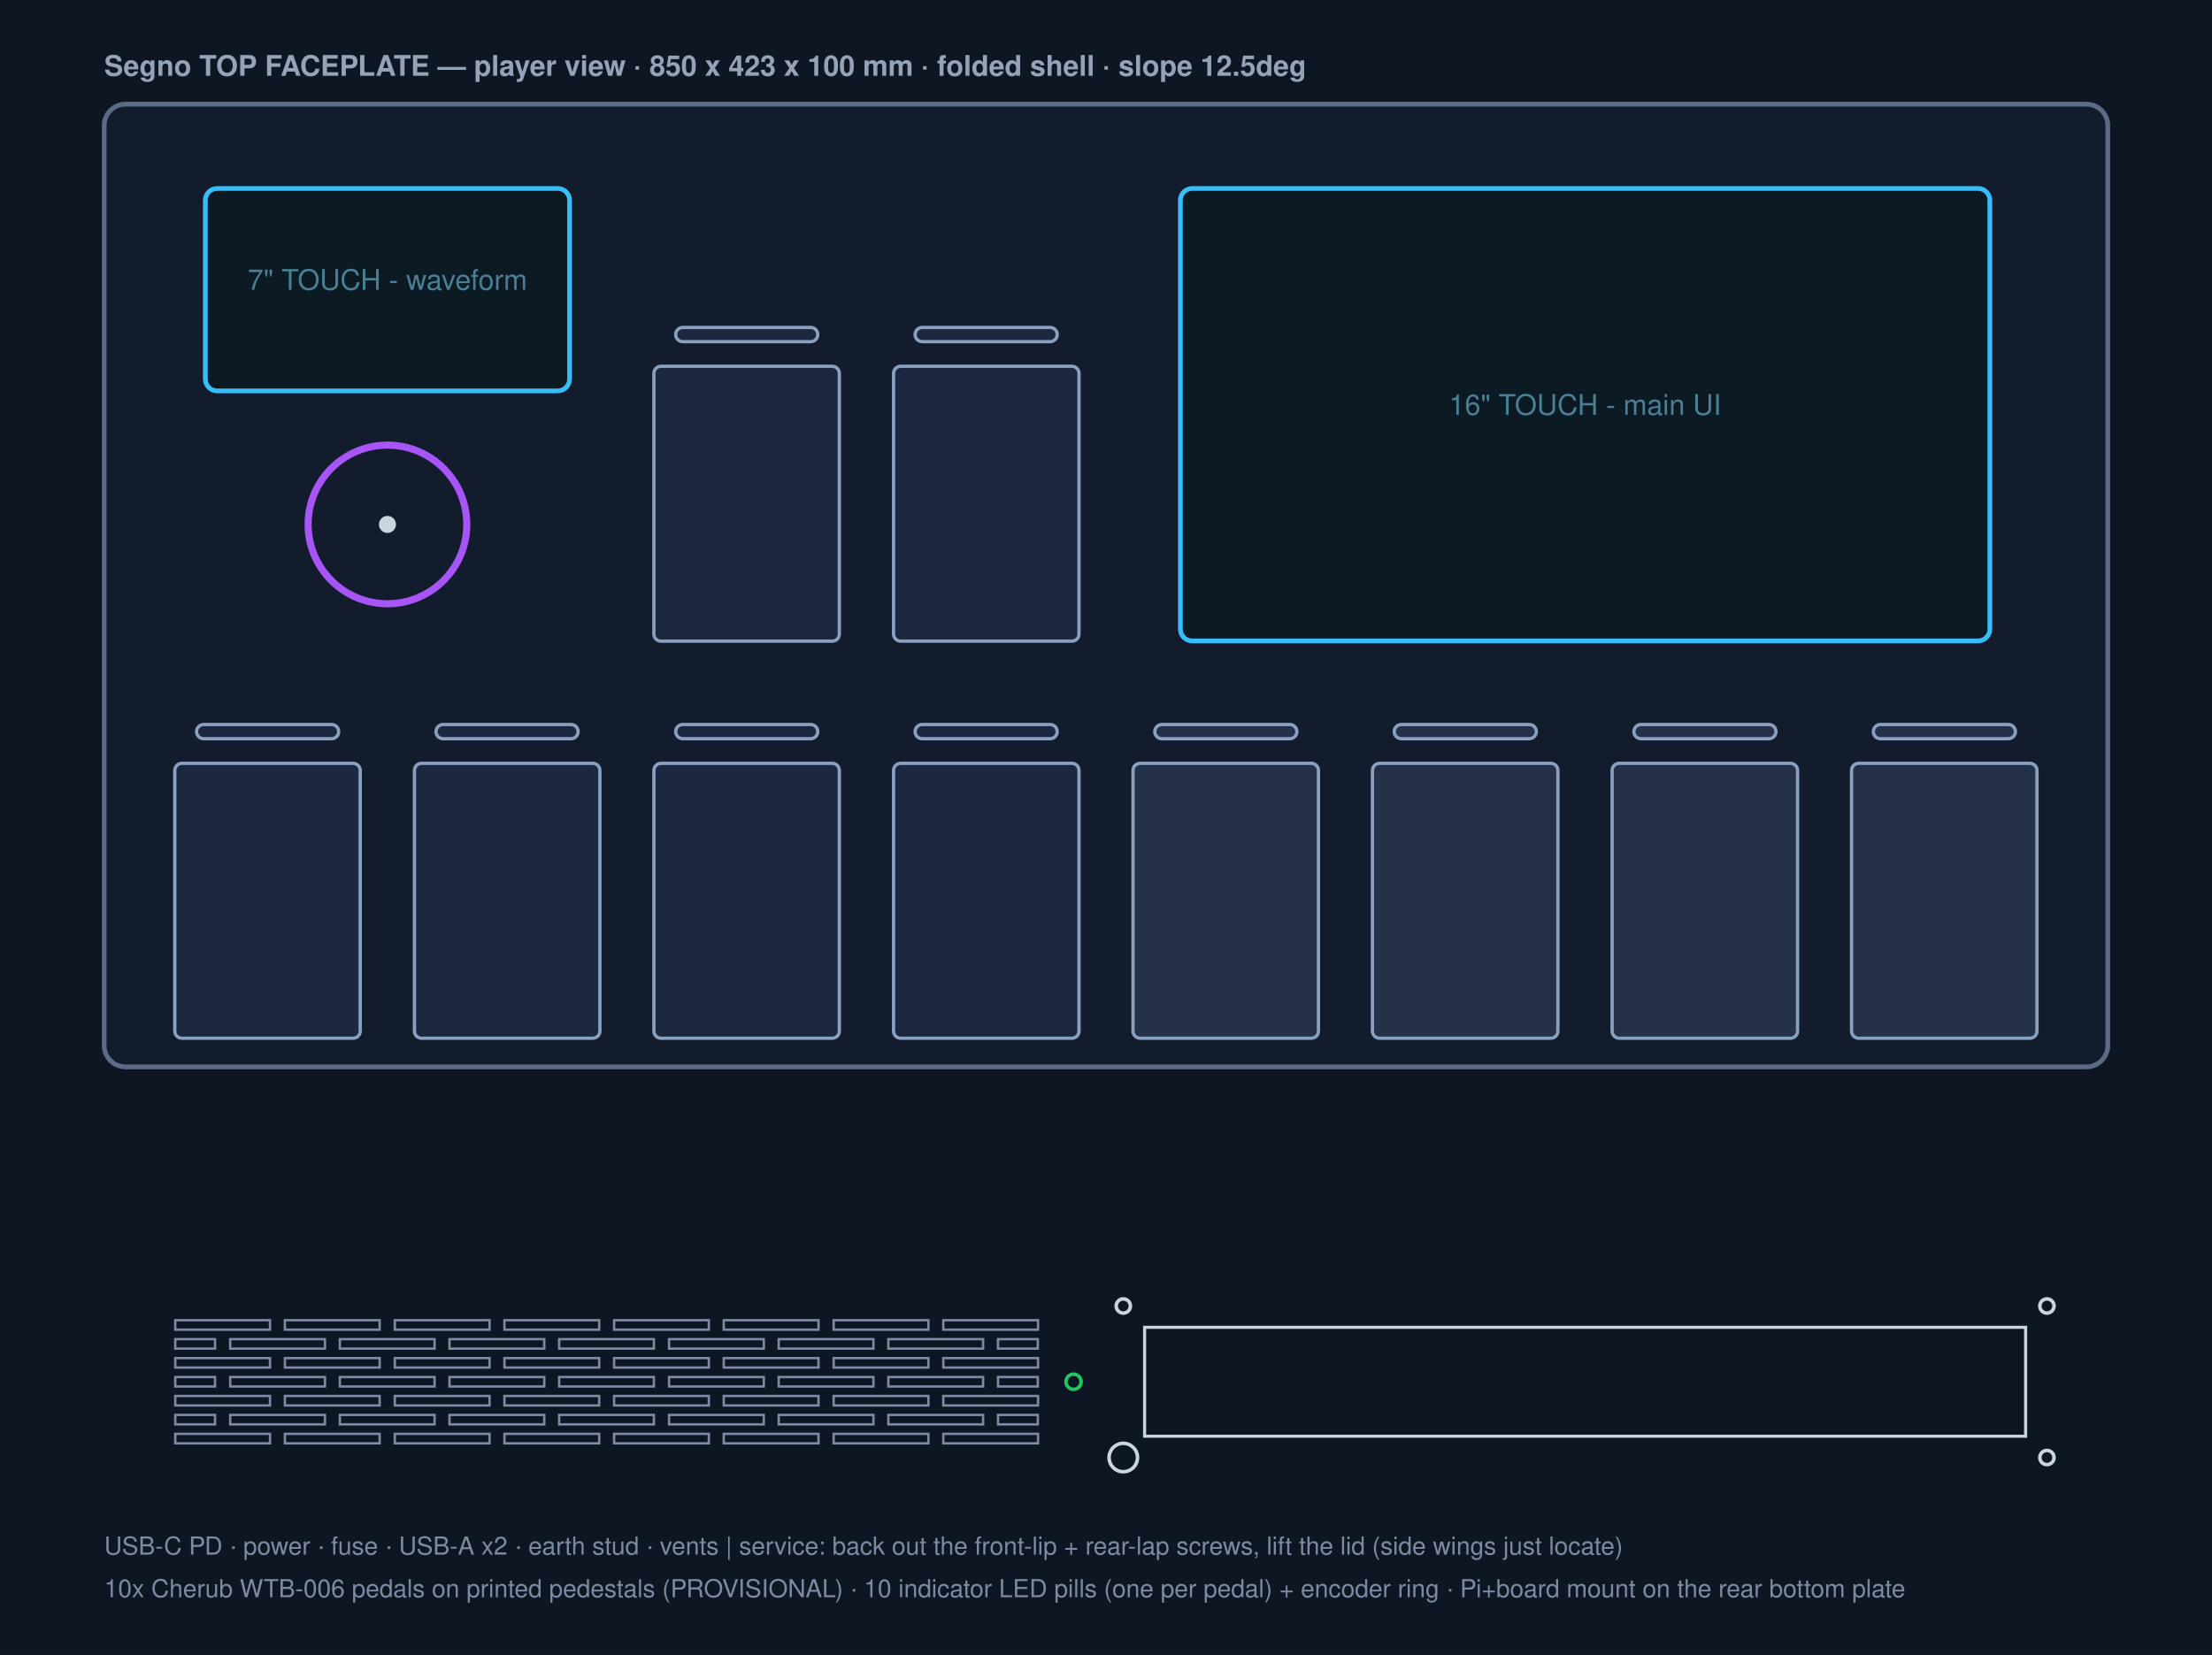
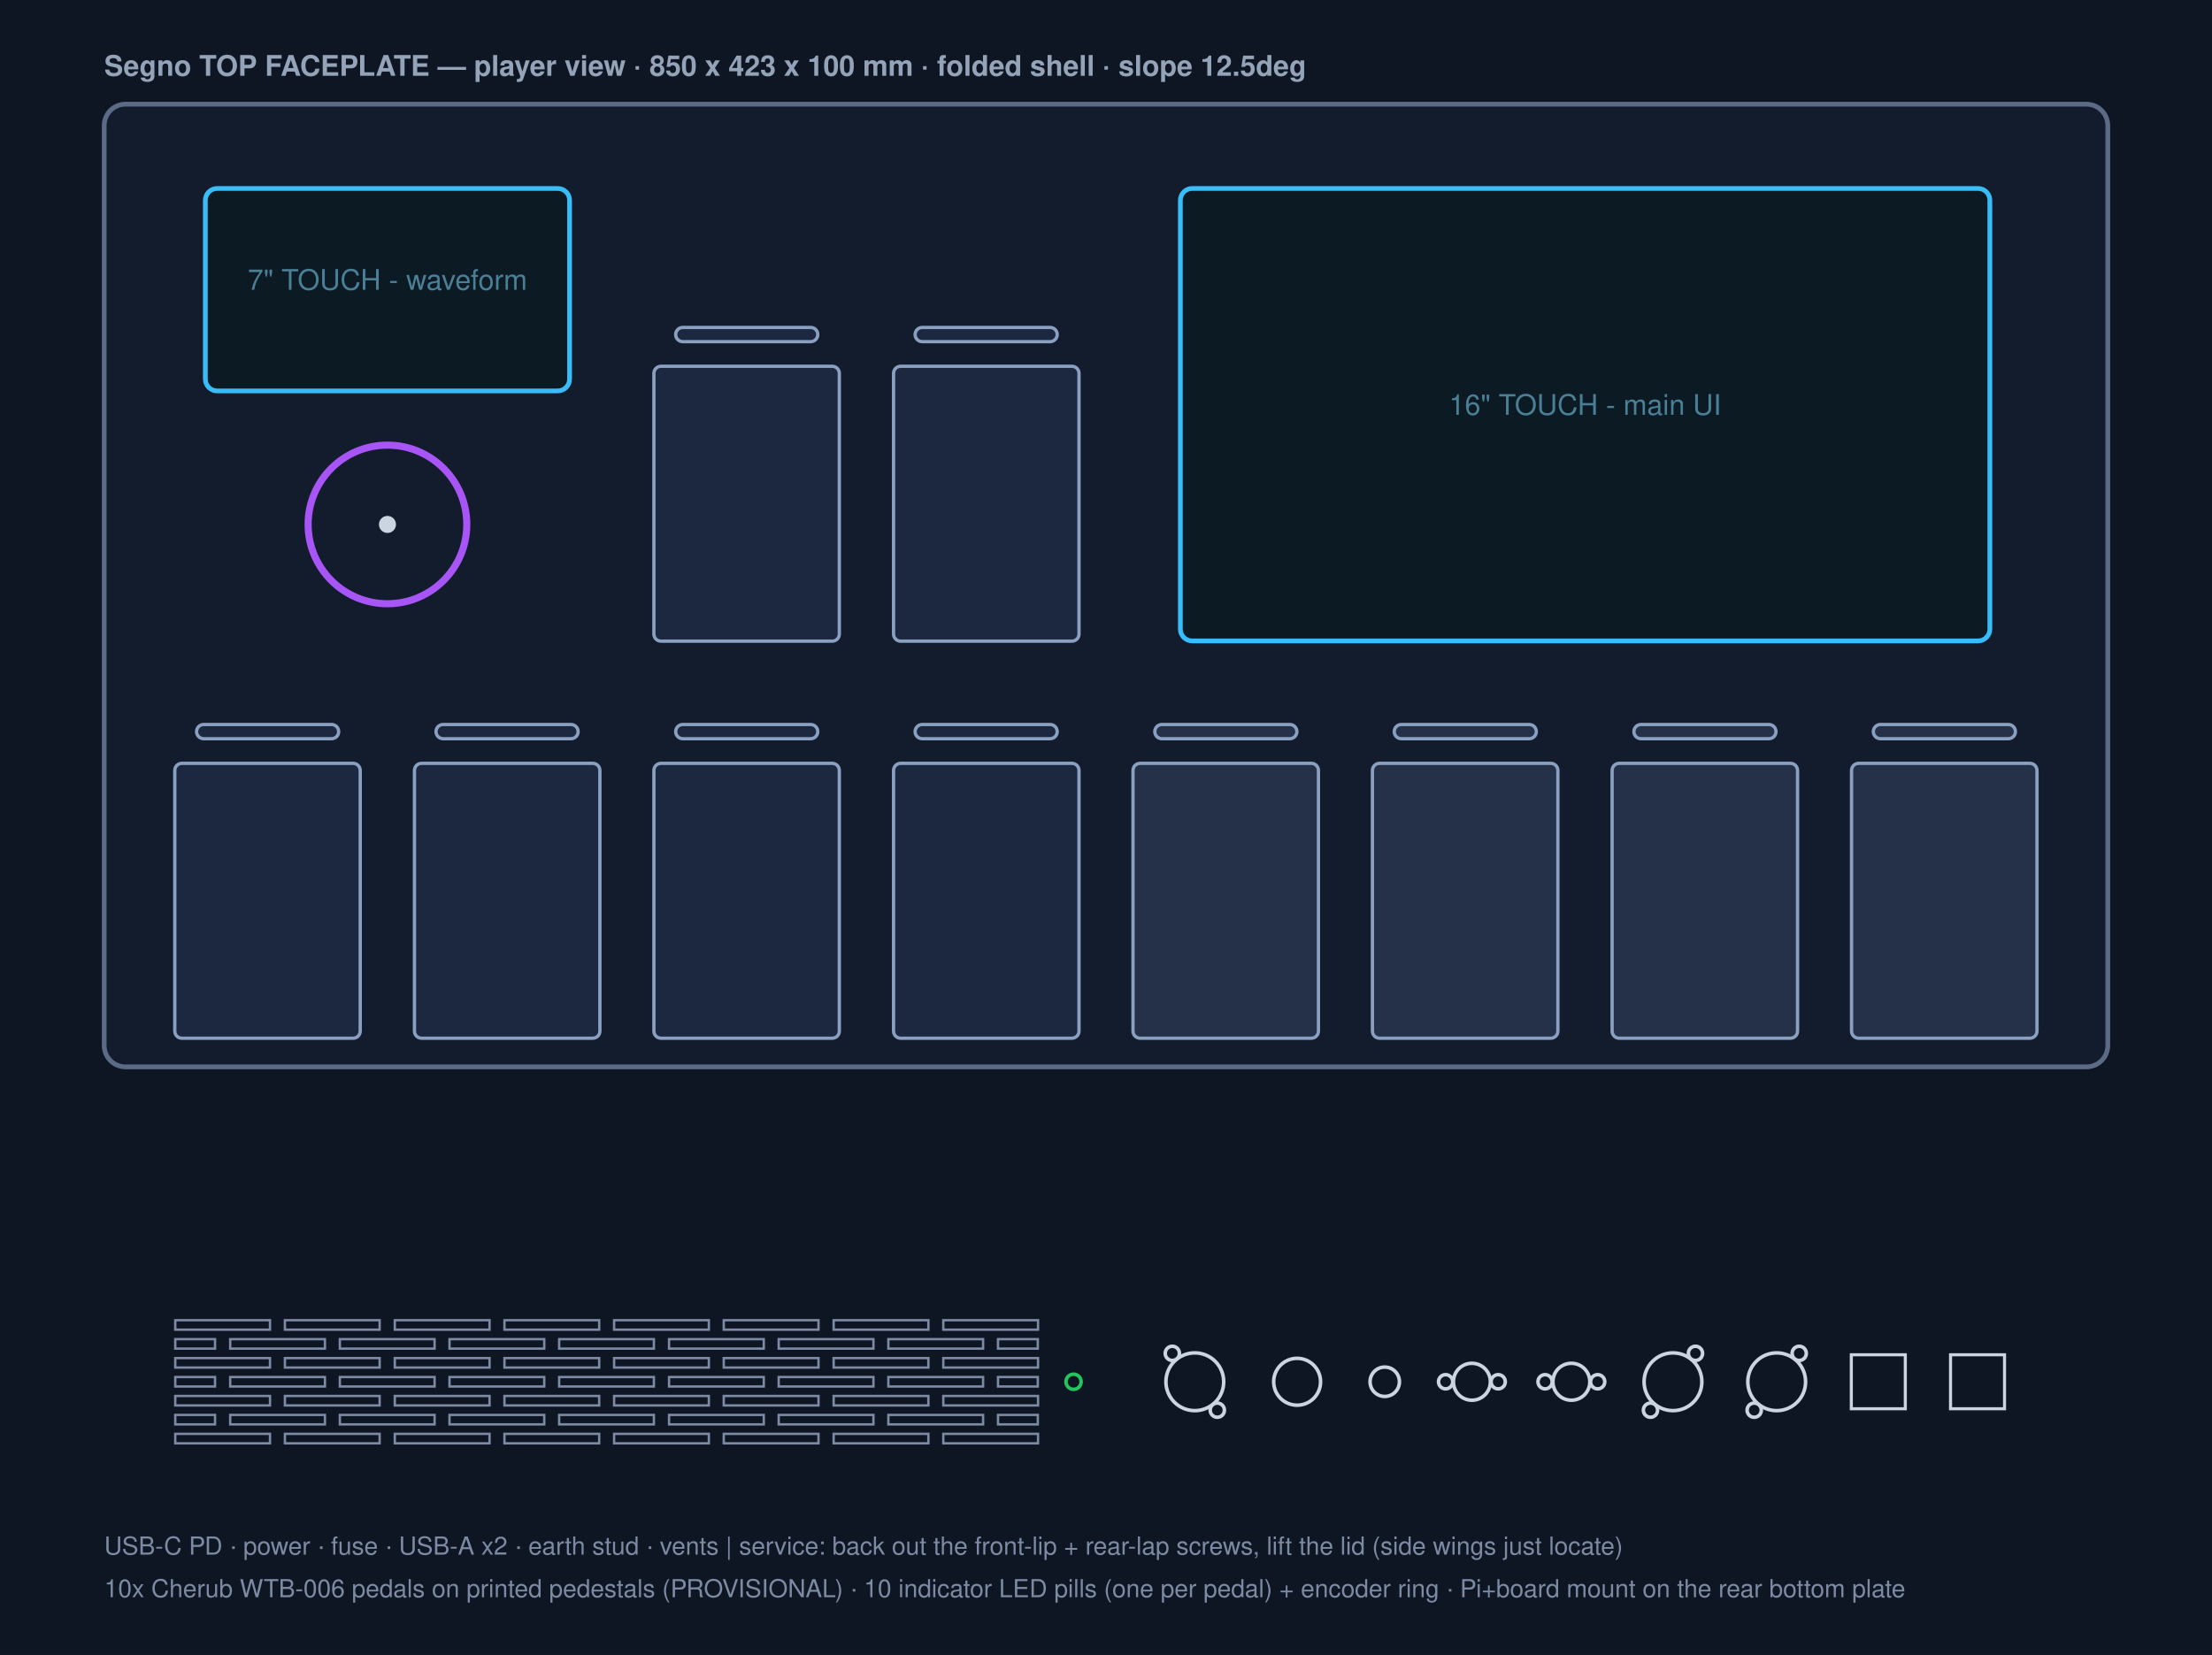
<svg xmlns="http://www.w3.org/2000/svg" viewBox="0 0 934 699" font-family="Helvetica,Arial,sans-serif">
  <rect width="934" height="699" fill="#0f1623" />
  <text x="44" y="32" fill="#94a3b8" font-size="12" font-weight="600">Segno TOP FACEPLATE — player view · 850 x 423 x 100 mm · folded shell · slope 12.5deg</text>
  <rect x="44" y="44" width="846.0" height="406.6" rx="9" fill="#131c2c" stroke="#5b6b86" stroke-width="2" />
  <rect x="73.8" y="322.4" width="78.3" height="116.1" rx="3" fill="#1c2740" stroke="#8aa0c0" stroke-width="1.4" />
  <rect x="175.0" y="322.4" width="78.3" height="116.1" rx="3" fill="#1c2740" stroke="#8aa0c0" stroke-width="1.4" />
  <rect x="276.1" y="322.4" width="78.3" height="116.1" rx="3" fill="#1c2740" stroke="#8aa0c0" stroke-width="1.4" />
  <rect x="377.3" y="322.4" width="78.3" height="116.1" rx="3" fill="#1c2740" stroke="#8aa0c0" stroke-width="1.4" />
  <rect x="478.4" y="322.4" width="78.3" height="116.1" rx="3" fill="#243149" stroke="#8aa0c0" stroke-width="1.4" />
  <rect x="579.5" y="322.4" width="78.3" height="116.1" rx="3" fill="#243149" stroke="#8aa0c0" stroke-width="1.4" />
  <rect x="680.7" y="322.4" width="78.3" height="116.1" rx="3" fill="#243149" stroke="#8aa0c0" stroke-width="1.4" />
  <rect x="781.8" y="322.4" width="78.3" height="116.1" rx="3" fill="#243149" stroke="#8aa0c0" stroke-width="1.4" />
  <rect x="276.1" y="154.7" width="78.3" height="116.1" rx="3" fill="#1c2740" stroke="#8aa0c0" stroke-width="1.4" />
  <rect x="377.3" y="154.7" width="78.3" height="116.1" rx="3" fill="#1c2740" stroke="#8aa0c0" stroke-width="1.4" />
  <rect x="83.0" y="306.0" width="60.0" height="6.0" rx="3" fill="#1c2740" stroke="#8aa0c0" stroke-width="1.4" />
  <rect x="184.1" y="306.0" width="60.0" height="6.0" rx="3" fill="#1c2740" stroke="#8aa0c0" stroke-width="1.4" />
  <rect x="285.3" y="306.0" width="60.0" height="6.0" rx="3" fill="#1c2740" stroke="#8aa0c0" stroke-width="1.4" />
  <rect x="386.4" y="306.0" width="60.0" height="6.0" rx="3" fill="#1c2740" stroke="#8aa0c0" stroke-width="1.4" />
  <rect x="487.6" y="306.0" width="60.0" height="6.0" rx="3" fill="#243149" stroke="#8aa0c0" stroke-width="1.4" />
  <rect x="588.7" y="306.0" width="60.0" height="6.0" rx="3" fill="#243149" stroke="#8aa0c0" stroke-width="1.4" />
  <rect x="689.9" y="306.0" width="60.0" height="6.0" rx="3" fill="#243149" stroke="#8aa0c0" stroke-width="1.4" />
  <rect x="791.0" y="306.0" width="60.0" height="6.0" rx="3" fill="#243149" stroke="#8aa0c0" stroke-width="1.4" />
  <rect x="285.3" y="138.3" width="60.0" height="6.0" rx="3" fill="#1c2740" stroke="#8aa0c0" stroke-width="1.4" />
  <rect x="386.4" y="138.3" width="60.0" height="6.0" rx="3" fill="#1c2740" stroke="#8aa0c0" stroke-width="1.4" />
  <rect x="86.7" y="79.6" width="153.8" height="85.5" rx="5" fill="#0c1a24" stroke="#38bdf8" stroke-width="2" />
  <text x="163.6" y="122.4" fill="#4a7f96" font-size="12" text-anchor="middle">7" TOUCH - waveform</text>
  <rect x="498.4" y="79.6" width="341.8" height="191.1" rx="5" fill="#0c1a24" stroke="#38bdf8" stroke-width="2" />
  <text x="669.3" y="175.2" fill="#4a7f96" font-size="12" text-anchor="middle">16" TOUCH - main UI</text>
  <circle cx="163.6" cy="221.5" r="33.5" fill="none" stroke="#a855f7" stroke-width="3" />
  <circle cx="163.6" cy="221.5" r="3.6" fill="#cbd5e1" />
-   <rect x="483.3" y="560.6" width="372.0" height="46.0" fill="#0f1623" stroke="#cbd5e1" stroke-width="1.3" />
-   <circle cx="474.3" cy="615.6" r="3.0" fill="#0f1623" stroke="#cbd5e1" stroke-width="1.5" />
-   <circle cx="474.3" cy="615.6" r="6.0" fill="#0f1623" stroke="#cbd5e1" stroke-width="1.5" />
-   <circle cx="474.3" cy="551.6" r="3.0" fill="#0f1623" stroke="#cbd5e1" stroke-width="1.5" />
-   <circle cx="864.3" cy="615.6" r="3.0" fill="#0f1623" stroke="#cbd5e1" stroke-width="1.5" />
-   <circle cx="864.3" cy="551.6" r="3.0" fill="#0f1623" stroke="#cbd5e1" stroke-width="1.5" />
+   <circle cx="547.7" cy="583.6" r="9.9" fill="#0f1623" stroke="#cbd5e1" stroke-width="1.5" />
+   <circle cx="584.7" cy="583.6" r="6.2" fill="#0f1623" stroke="#cbd5e1" stroke-width="1.5" />
+   <circle cx="621.5" cy="583.6" r="7.8" fill="#0f1623" stroke="#cbd5e1" stroke-width="1.5" />
+   <circle cx="610.4" cy="583.6" r="3.0" fill="#0f1623" stroke="#cbd5e1" stroke-width="1.5" />
+   <circle cx="632.6" cy="583.6" r="3.0" fill="#0f1623" stroke="#cbd5e1" stroke-width="1.5" />
+   <circle cx="663.5" cy="583.6" r="7.8" fill="#0f1623" stroke="#cbd5e1" stroke-width="1.5" />
+   <circle cx="652.4" cy="583.6" r="3.0" fill="#0f1623" stroke="#cbd5e1" stroke-width="1.5" />
+   <circle cx="674.6" cy="583.6" r="3.0" fill="#0f1623" stroke="#cbd5e1" stroke-width="1.5" />
+   <circle cx="504.5" cy="583.6" r="12.2" fill="#0f1623" stroke="#cbd5e1" stroke-width="1.5" />
+   <circle cx="495.0" cy="571.6" r="3.0" fill="#0f1623" stroke="#cbd5e1" stroke-width="1.5" />
+   <circle cx="514.0" cy="595.6" r="3.0" fill="#0f1623" stroke="#cbd5e1" stroke-width="1.5" />
+   <circle cx="706.4" cy="583.6" r="12.2" fill="#0f1623" stroke="#cbd5e1" stroke-width="1.5" />
+   <circle cx="696.9" cy="595.6" r="3.0" fill="#0f1623" stroke="#cbd5e1" stroke-width="1.5" />
+   <circle cx="715.9" cy="571.6" r="3.0" fill="#0f1623" stroke="#cbd5e1" stroke-width="1.5" />
+   <circle cx="750.2" cy="583.6" r="12.2" fill="#0f1623" stroke="#cbd5e1" stroke-width="1.5" />
+   <circle cx="740.7" cy="595.6" r="3.0" fill="#0f1623" stroke="#cbd5e1" stroke-width="1.5" />
+   <circle cx="759.7" cy="571.6" r="3.0" fill="#0f1623" stroke="#cbd5e1" stroke-width="1.5" />
+   <rect x="781.7" y="572.2" width="22.8" height="22.8" fill="#0f1623" stroke="#cbd5e1" stroke-width="1.3" />
+   <rect x="823.6" y="572.2" width="22.8" height="22.8" fill="#0f1623" stroke="#cbd5e1" stroke-width="1.3" />
  <circle cx="453.3" cy="583.6" r="3.2" fill="#0f1623" stroke="#22c55e" stroke-width="1.5" />
  <rect x="74.0" y="605.6" width="40.0" height="4.0" fill="none" stroke="#7c8aa3" stroke-width="1" />
  <rect x="120.3" y="605.6" width="40.0" height="4.0" fill="none" stroke="#7c8aa3" stroke-width="1" />
  <rect x="166.7" y="605.6" width="40.0" height="4.0" fill="none" stroke="#7c8aa3" stroke-width="1" />
  <rect x="213.0" y="605.6" width="40.0" height="4.0" fill="none" stroke="#7c8aa3" stroke-width="1" />
  <rect x="259.3" y="605.6" width="40.0" height="4.0" fill="none" stroke="#7c8aa3" stroke-width="1" />
  <rect x="305.6" y="605.6" width="40.0" height="4.0" fill="none" stroke="#7c8aa3" stroke-width="1" />
  <rect x="352.0" y="605.6" width="40.0" height="4.0" fill="none" stroke="#7c8aa3" stroke-width="1" />
  <rect x="398.3" y="605.6" width="40.0" height="4.0" fill="none" stroke="#7c8aa3" stroke-width="1" />
  <rect x="74.0" y="597.6" width="16.8" height="4.0" fill="none" stroke="#7c8aa3" stroke-width="1" />
  <rect x="97.2" y="597.6" width="40.0" height="4.0" fill="none" stroke="#7c8aa3" stroke-width="1" />
  <rect x="143.5" y="597.6" width="40.0" height="4.0" fill="none" stroke="#7c8aa3" stroke-width="1" />
  <rect x="189.8" y="597.6" width="40.0" height="4.0" fill="none" stroke="#7c8aa3" stroke-width="1" />
  <rect x="236.1" y="597.6" width="40.0" height="4.0" fill="none" stroke="#7c8aa3" stroke-width="1" />
  <rect x="282.5" y="597.6" width="40.0" height="4.0" fill="none" stroke="#7c8aa3" stroke-width="1" />
  <rect x="328.8" y="597.6" width="40.0" height="4.0" fill="none" stroke="#7c8aa3" stroke-width="1" />
  <rect x="375.1" y="597.6" width="40.0" height="4.0" fill="none" stroke="#7c8aa3" stroke-width="1" />
  <rect x="421.4" y="597.6" width="16.8" height="4.0" fill="none" stroke="#7c8aa3" stroke-width="1" />
  <rect x="74.0" y="589.6" width="40.0" height="4.0" fill="none" stroke="#7c8aa3" stroke-width="1" />
  <rect x="120.3" y="589.6" width="40.0" height="4.0" fill="none" stroke="#7c8aa3" stroke-width="1" />
  <rect x="166.7" y="589.6" width="40.0" height="4.0" fill="none" stroke="#7c8aa3" stroke-width="1" />
  <rect x="213.0" y="589.6" width="40.0" height="4.0" fill="none" stroke="#7c8aa3" stroke-width="1" />
  <rect x="259.3" y="589.6" width="40.0" height="4.0" fill="none" stroke="#7c8aa3" stroke-width="1" />
  <rect x="305.6" y="589.6" width="40.0" height="4.0" fill="none" stroke="#7c8aa3" stroke-width="1" />
  <rect x="352.0" y="589.6" width="40.0" height="4.0" fill="none" stroke="#7c8aa3" stroke-width="1" />
  <rect x="398.3" y="589.6" width="40.0" height="4.0" fill="none" stroke="#7c8aa3" stroke-width="1" />
  <rect x="74.0" y="581.6" width="16.8" height="4.0" fill="none" stroke="#7c8aa3" stroke-width="1" />
  <rect x="97.2" y="581.6" width="40.0" height="4.0" fill="none" stroke="#7c8aa3" stroke-width="1" />
  <rect x="143.5" y="581.6" width="40.0" height="4.0" fill="none" stroke="#7c8aa3" stroke-width="1" />
  <rect x="189.8" y="581.6" width="40.0" height="4.0" fill="none" stroke="#7c8aa3" stroke-width="1" />
  <rect x="236.1" y="581.6" width="40.0" height="4.0" fill="none" stroke="#7c8aa3" stroke-width="1" />
  <rect x="282.5" y="581.6" width="40.0" height="4.0" fill="none" stroke="#7c8aa3" stroke-width="1" />
  <rect x="328.8" y="581.6" width="40.0" height="4.0" fill="none" stroke="#7c8aa3" stroke-width="1" />
  <rect x="375.1" y="581.6" width="40.0" height="4.0" fill="none" stroke="#7c8aa3" stroke-width="1" />
  <rect x="421.4" y="581.6" width="16.8" height="4.0" fill="none" stroke="#7c8aa3" stroke-width="1" />
  <rect x="74.0" y="573.6" width="40.0" height="4.0" fill="none" stroke="#7c8aa3" stroke-width="1" />
  <rect x="120.3" y="573.6" width="40.0" height="4.0" fill="none" stroke="#7c8aa3" stroke-width="1" />
  <rect x="166.7" y="573.6" width="40.0" height="4.0" fill="none" stroke="#7c8aa3" stroke-width="1" />
  <rect x="213.0" y="573.6" width="40.0" height="4.0" fill="none" stroke="#7c8aa3" stroke-width="1" />
  <rect x="259.3" y="573.6" width="40.0" height="4.0" fill="none" stroke="#7c8aa3" stroke-width="1" />
  <rect x="305.6" y="573.6" width="40.0" height="4.0" fill="none" stroke="#7c8aa3" stroke-width="1" />
  <rect x="352.0" y="573.6" width="40.0" height="4.0" fill="none" stroke="#7c8aa3" stroke-width="1" />
  <rect x="398.3" y="573.6" width="40.0" height="4.0" fill="none" stroke="#7c8aa3" stroke-width="1" />
  <rect x="74.0" y="565.6" width="16.8" height="4.0" fill="none" stroke="#7c8aa3" stroke-width="1" />
  <rect x="97.2" y="565.6" width="40.0" height="4.0" fill="none" stroke="#7c8aa3" stroke-width="1" />
  <rect x="143.5" y="565.6" width="40.0" height="4.0" fill="none" stroke="#7c8aa3" stroke-width="1" />
  <rect x="189.8" y="565.6" width="40.0" height="4.0" fill="none" stroke="#7c8aa3" stroke-width="1" />
  <rect x="236.1" y="565.6" width="40.0" height="4.0" fill="none" stroke="#7c8aa3" stroke-width="1" />
  <rect x="282.5" y="565.6" width="40.0" height="4.0" fill="none" stroke="#7c8aa3" stroke-width="1" />
  <rect x="328.8" y="565.6" width="40.0" height="4.0" fill="none" stroke="#7c8aa3" stroke-width="1" />
  <rect x="375.1" y="565.6" width="40.0" height="4.0" fill="none" stroke="#7c8aa3" stroke-width="1" />
  <rect x="421.4" y="565.6" width="16.8" height="4.0" fill="none" stroke="#7c8aa3" stroke-width="1" />
  <rect x="74.0" y="557.6" width="40.0" height="4.0" fill="none" stroke="#7c8aa3" stroke-width="1" />
  <rect x="120.3" y="557.6" width="40.0" height="4.0" fill="none" stroke="#7c8aa3" stroke-width="1" />
  <rect x="166.7" y="557.6" width="40.0" height="4.0" fill="none" stroke="#7c8aa3" stroke-width="1" />
  <rect x="213.0" y="557.6" width="40.0" height="4.0" fill="none" stroke="#7c8aa3" stroke-width="1" />
  <rect x="259.3" y="557.6" width="40.0" height="4.0" fill="none" stroke="#7c8aa3" stroke-width="1" />
  <rect x="305.6" y="557.6" width="40.0" height="4.0" fill="none" stroke="#7c8aa3" stroke-width="1" />
  <rect x="352.0" y="557.6" width="40.0" height="4.0" fill="none" stroke="#7c8aa3" stroke-width="1" />
  <rect x="398.3" y="557.6" width="40.0" height="4.0" fill="none" stroke="#7c8aa3" stroke-width="1" />
  <text x="44" y="656.6" fill="#7c8aa3" font-size="10.5">USB-C PD · power · fuse · USB-A x2 · earth stud · vents   |   service: back out the front-lip + rear-lap screws, lift the lid (side wings just locate)</text>
  <text x="44" y="674.6" fill="#7c8aa3" font-size="10.5">10x Cherub WTB-006 pedals on printed pedestals (PROVISIONAL) · 10 indicator LED pills (one per pedal) + encoder ring · Pi+board mount on the rear bottom plate</text>
</svg>
